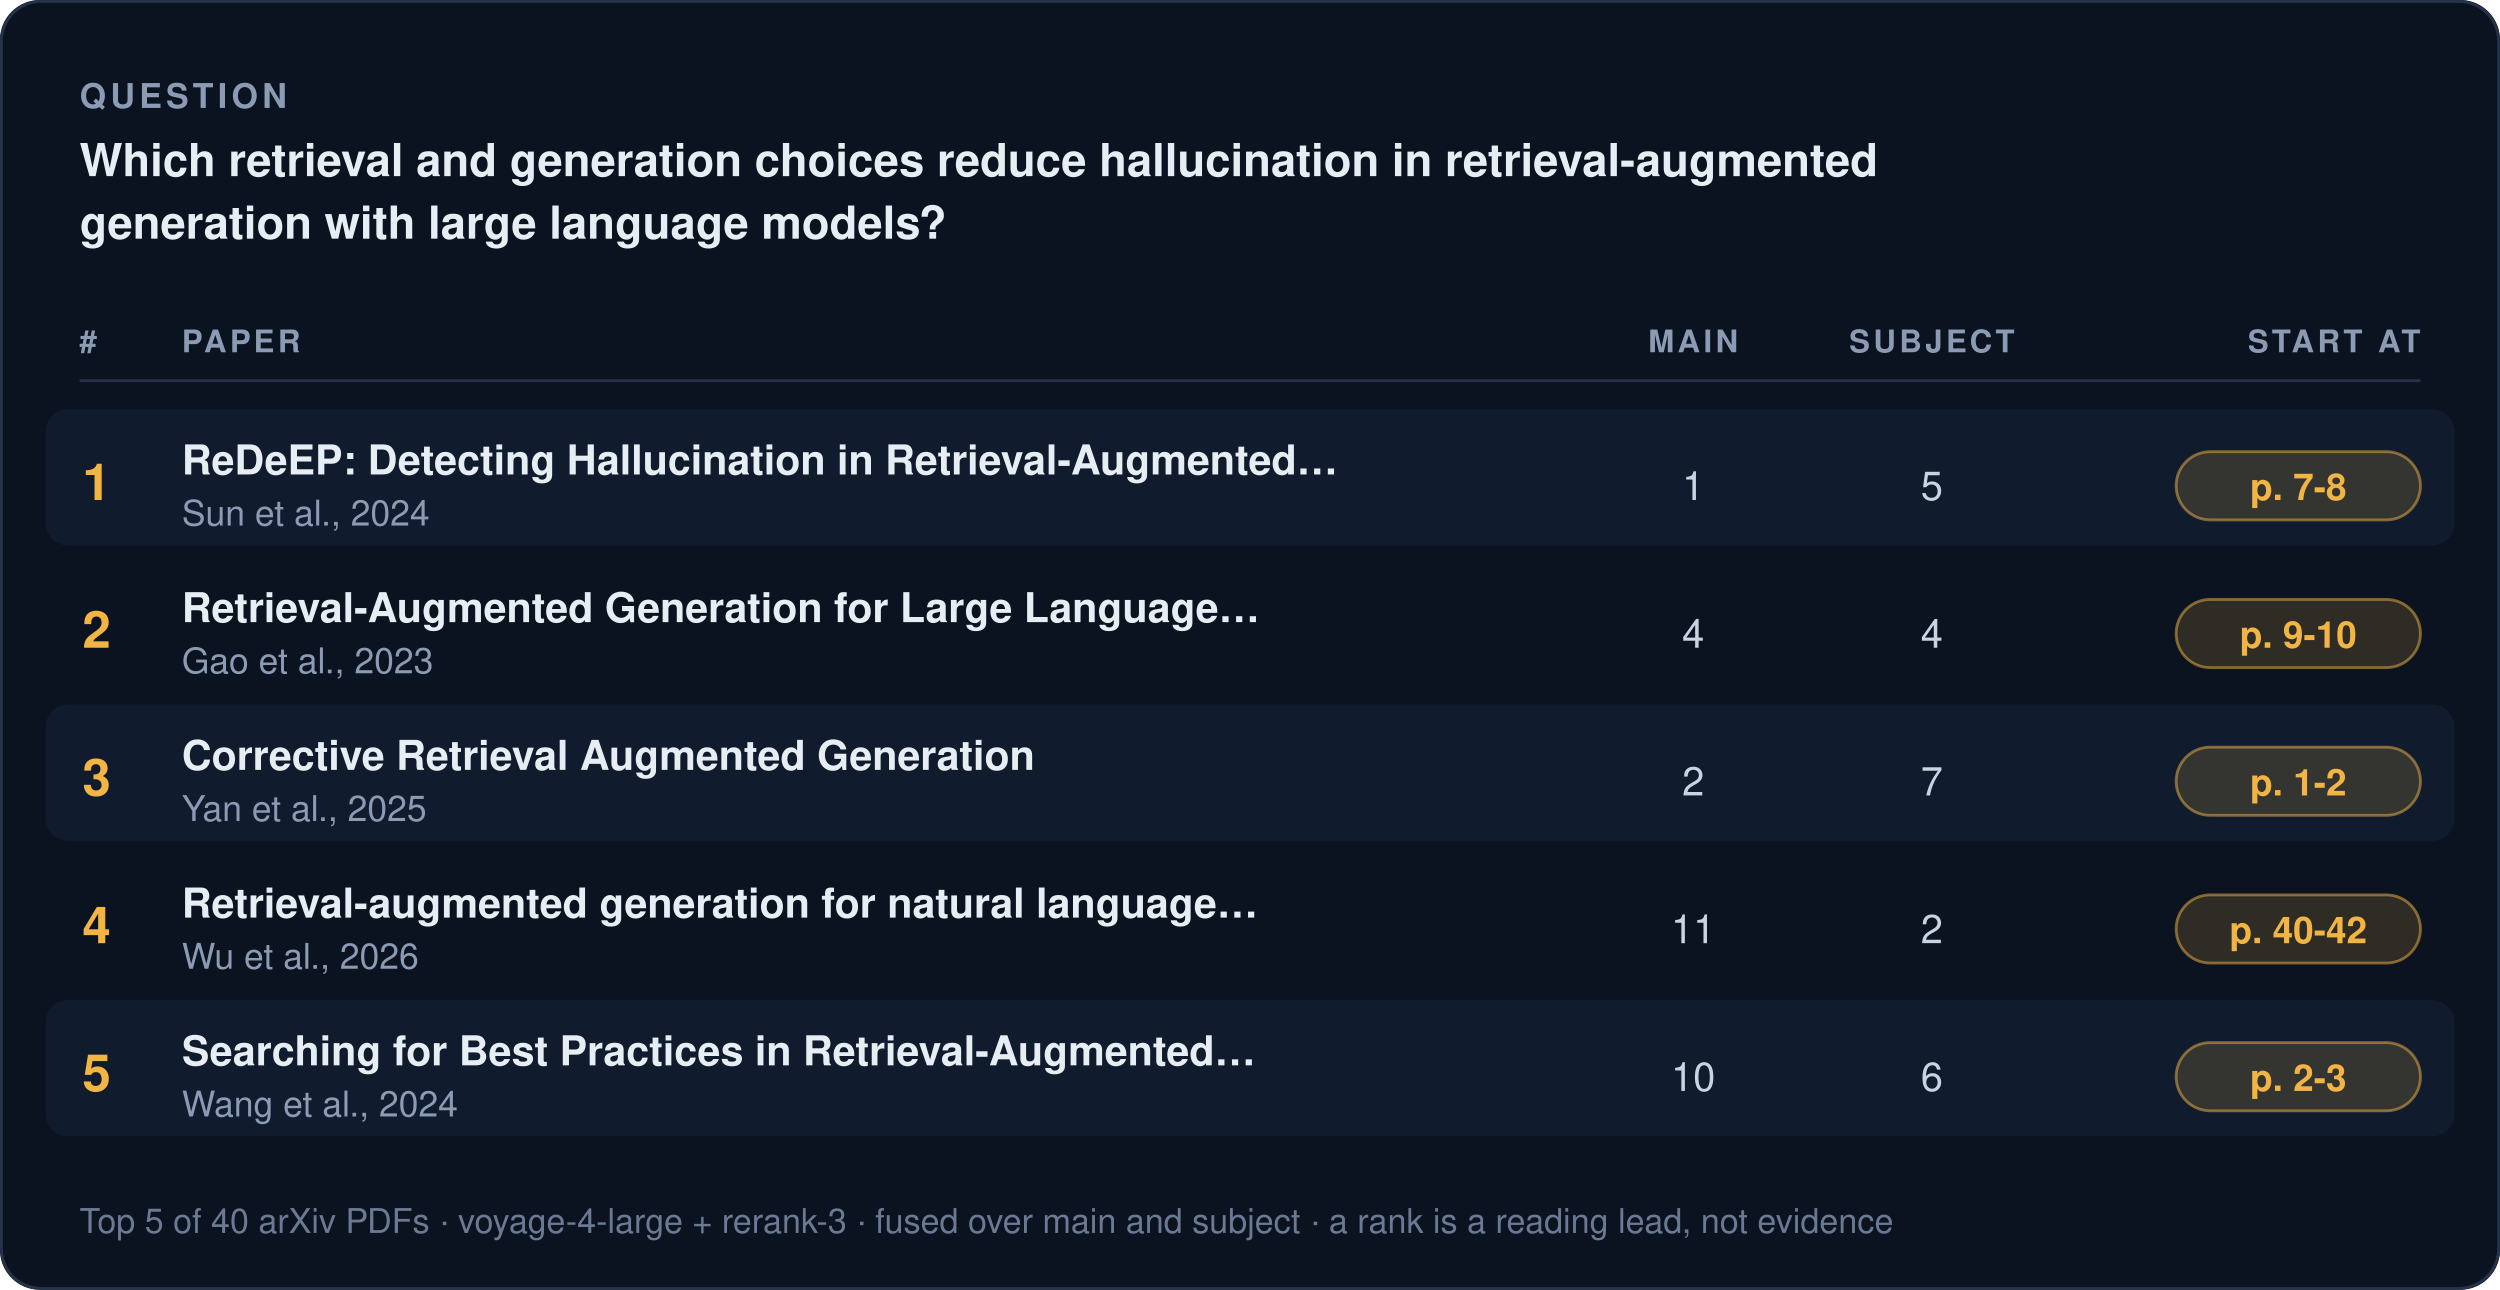
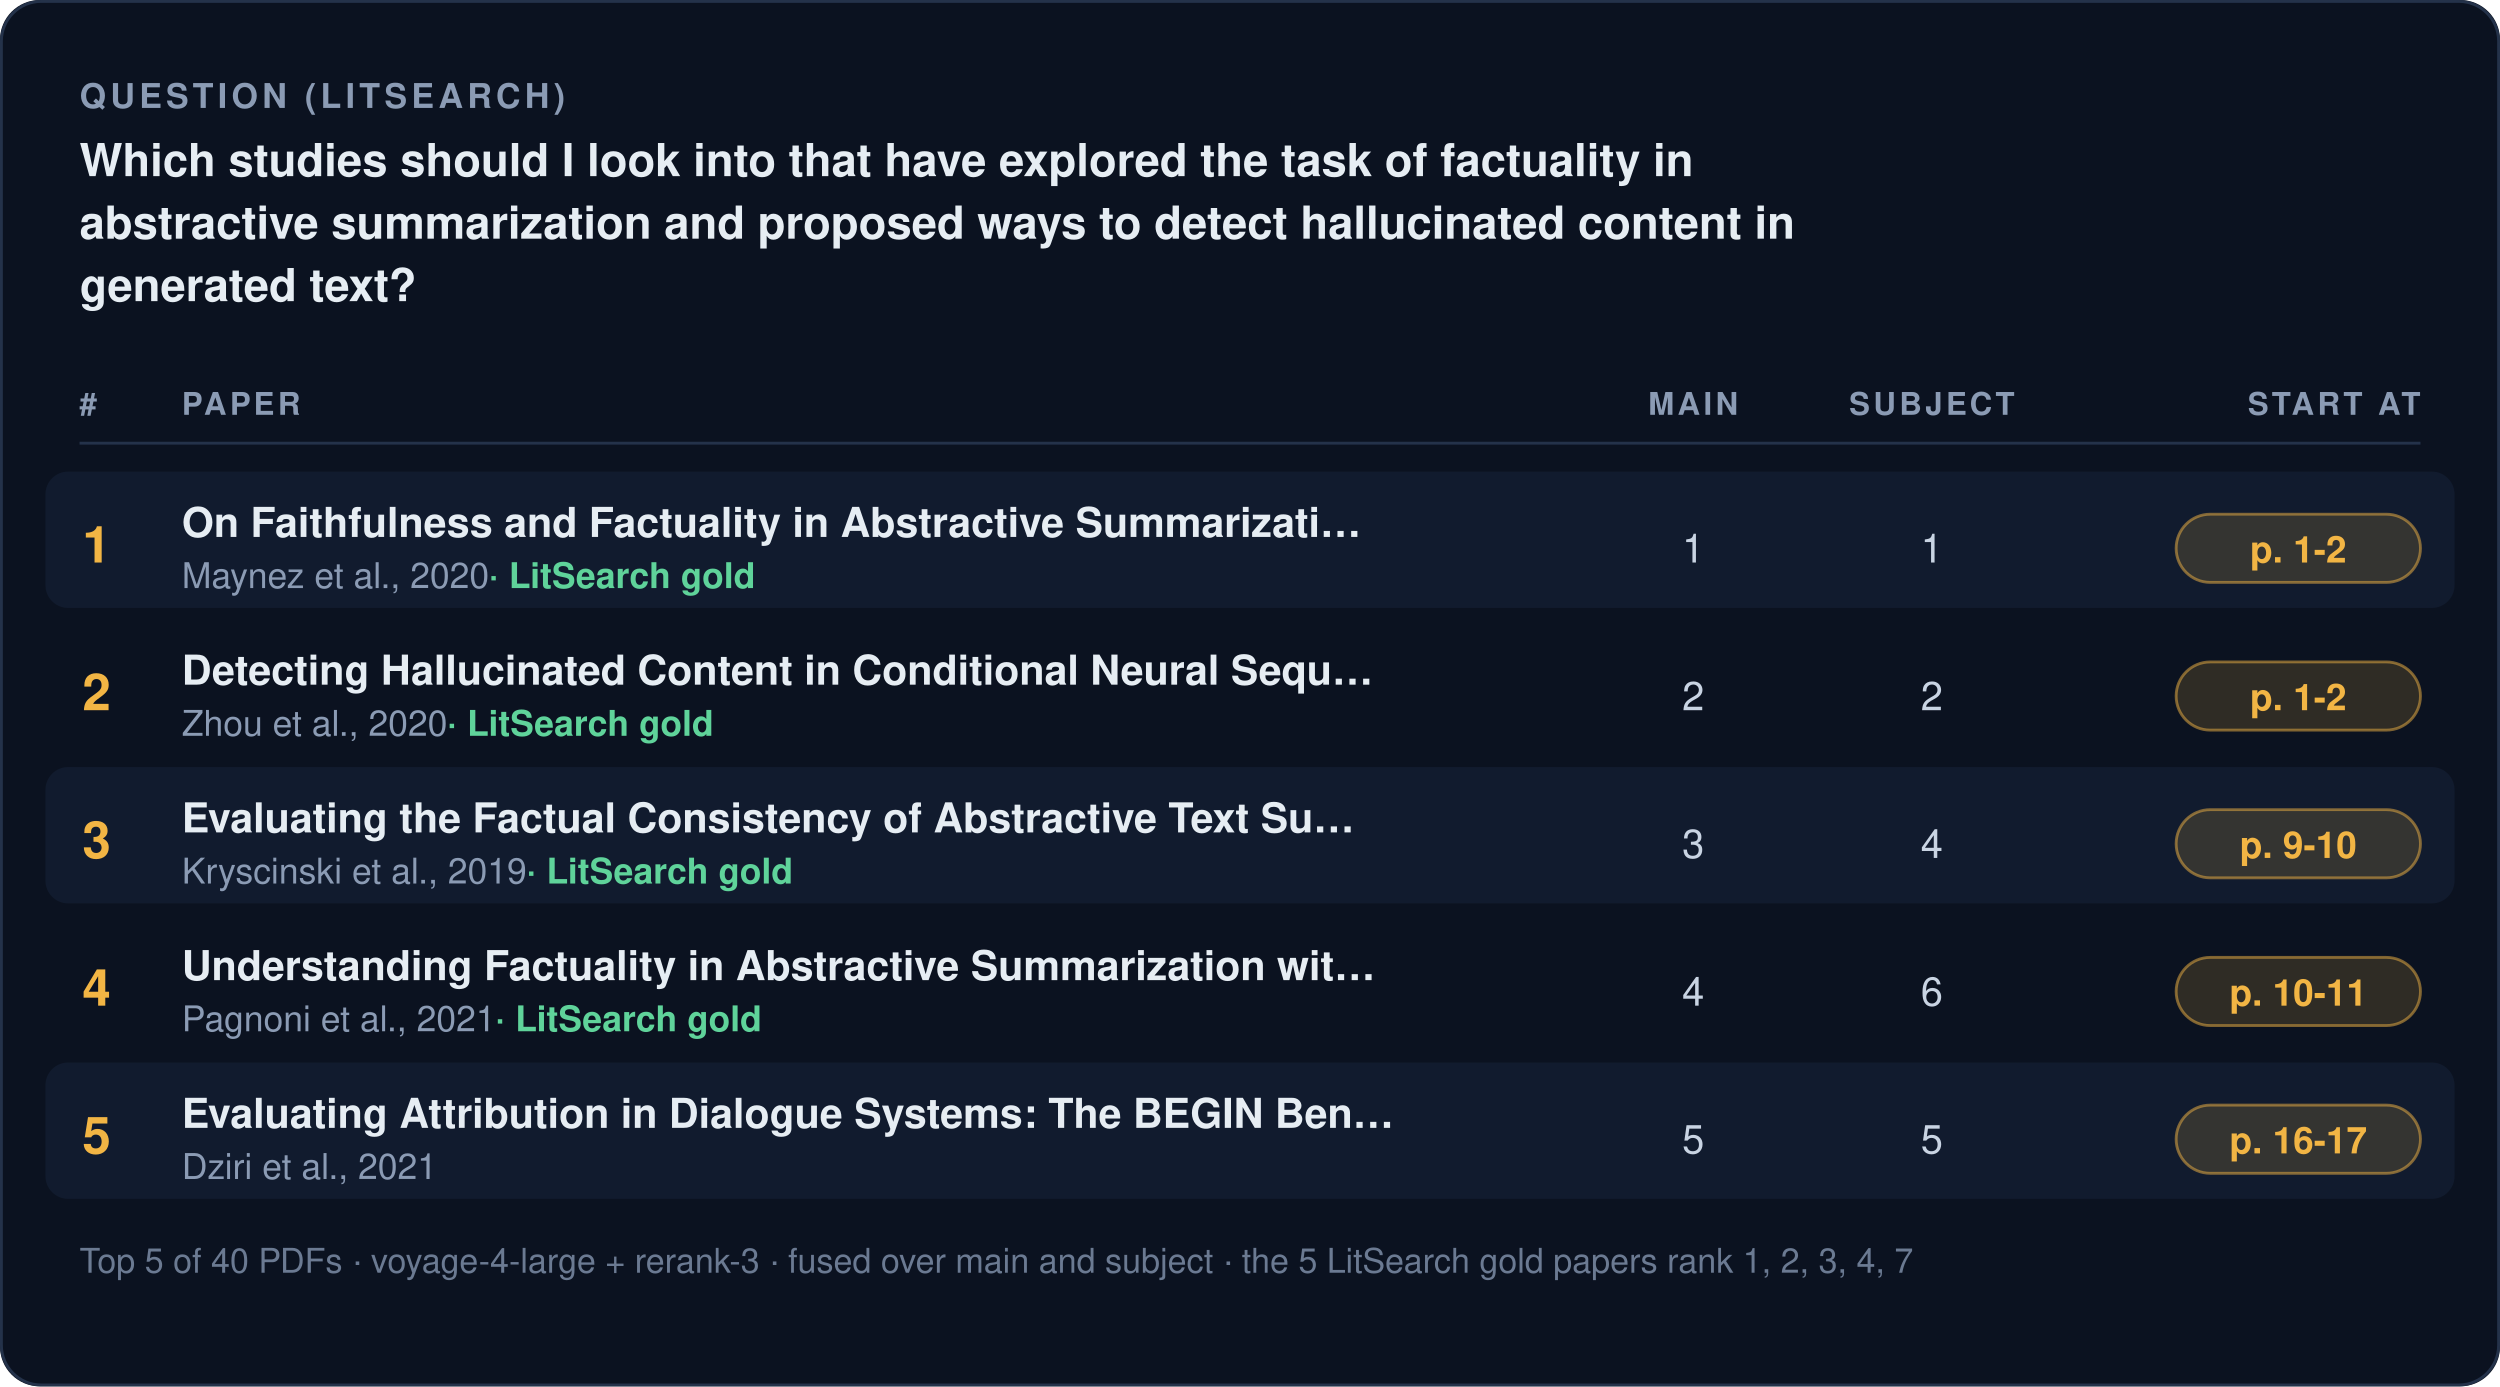
- <svg xmlns="http://www.w3.org/2000/svg" viewBox="0 0 880 454" width="880" height="454" font-family="-apple-system, BlinkMacSystemFont, 'Segoe UI', Helvetica, Arial, sans-serif">
-   <rect width="880" height="454" rx="14" fill="#0b1220" />
-   <rect x="0.5" y="0.5" width="879" height="453" rx="14" fill="none" stroke="#24324a" />
-   <text x="28" y="38" fill="#8b9bb4" font-size="12" letter-spacing="1.5" font-weight="600">QUESTION</text>
-   <text x="28" y="62" fill="#e6edf3" font-size="16" font-weight="600">Which retrieval and generation choices reduce hallucination in retrieval-augmented</text>
-   <text x="28" y="84" fill="#e6edf3" font-size="16" font-weight="600">generation with large language models?</text>
-   <line x1="28" y1="134" x2="852" y2="134" stroke="#24324a" />
-   <text x="28" y="124" fill="#8b9bb4" font-size="11" letter-spacing="1.2" font-weight="600" text-anchor="start">#</text>
-   <text x="64" y="124" fill="#8b9bb4" font-size="11" letter-spacing="1.2" font-weight="600" text-anchor="start">PAPER</text>
-   <text x="596" y="124" fill="#8b9bb4" font-size="11" letter-spacing="1.2" font-weight="600" text-anchor="middle">MAIN</text>
-   <text x="680" y="124" fill="#8b9bb4" font-size="11" letter-spacing="1.2" font-weight="600" text-anchor="middle">SUBJECT</text>
-   <text x="852" y="124" fill="#8b9bb4" font-size="11" letter-spacing="1.2" font-weight="600" text-anchor="end">START AT</text>
-   <rect x="16" y="144" width="848" height="48" rx="8" fill="#111b2e" />
-   <text x="34" y="176" fill="#F2B544" font-size="18" font-weight="700" text-anchor="middle">1</text>
-   <text x="64" y="167" fill="#e6edf3" font-size="14.5" font-weight="600">ReDeEP: Detecting Hallucination in Retrieval-Augmented…</text>
-   <text x="64" y="185" fill="#8b9bb4" font-size="12.5">Sun et al., 2024</text>
-   <text x="596" y="176" fill="#c9d4e3" font-size="14" text-anchor="middle">1</text>
-   <text x="680" y="176" fill="#c9d4e3" font-size="14" text-anchor="middle">5</text>
-   <rect x="766" y="159" width="86" height="24" rx="12" fill="#F2B544" fill-opacity="0.16" stroke="#F2B544" stroke-opacity="0.5" />
-   <text x="809" y="176" fill="#F2B544" font-size="13" font-weight="600" text-anchor="middle">p. 7-8</text>
-   <text x="34" y="228" fill="#F2B544" font-size="18" font-weight="700" text-anchor="middle">2</text>
-   <text x="64" y="219" fill="#e6edf3" font-size="14.5" font-weight="600">Retrieval-Augmented Generation for Large Language…</text>
-   <text x="64" y="237" fill="#8b9bb4" font-size="12.5">Gao et al., 2023</text>
-   <text x="596" y="228" fill="#c9d4e3" font-size="14" text-anchor="middle">4</text>
-   <text x="680" y="228" fill="#c9d4e3" font-size="14" text-anchor="middle">4</text>
-   <rect x="766" y="211" width="86" height="24" rx="12" fill="#F2B544" fill-opacity="0.16" stroke="#F2B544" stroke-opacity="0.5" />
-   <text x="809" y="228" fill="#F2B544" font-size="13" font-weight="600" text-anchor="middle">p. 9-10</text>
-   <rect x="16" y="248" width="848" height="48" rx="8" fill="#111b2e" />
-   <text x="34" y="280" fill="#F2B544" font-size="18" font-weight="700" text-anchor="middle">3</text>
-   <text x="64" y="271" fill="#e6edf3" font-size="14.5" font-weight="600">Corrective Retrieval Augmented Generation</text>
-   <text x="64" y="289" fill="#8b9bb4" font-size="12.5">Yan et al., 2025</text>
-   <text x="596" y="280" fill="#c9d4e3" font-size="14" text-anchor="middle">2</text>
-   <text x="680" y="280" fill="#c9d4e3" font-size="14" text-anchor="middle">7</text>
-   <rect x="766" y="263" width="86" height="24" rx="12" fill="#F2B544" fill-opacity="0.16" stroke="#F2B544" stroke-opacity="0.5" />
-   <text x="809" y="280" fill="#F2B544" font-size="13" font-weight="600" text-anchor="middle">p. 1-2</text>
-   <text x="34" y="332" fill="#F2B544" font-size="18" font-weight="700" text-anchor="middle">4</text>
-   <text x="64" y="323" fill="#e6edf3" font-size="14.5" font-weight="600">Retrieval-augmented generation for natural language…</text>
-   <text x="64" y="341" fill="#8b9bb4" font-size="12.5">Wu et al., 2026</text>
-   <text x="596" y="332" fill="#c9d4e3" font-size="14" text-anchor="middle">11</text>
-   <text x="680" y="332" fill="#c9d4e3" font-size="14" text-anchor="middle">2</text>
-   <rect x="766" y="315" width="86" height="24" rx="12" fill="#F2B544" fill-opacity="0.16" stroke="#F2B544" stroke-opacity="0.5" />
-   <text x="809" y="332" fill="#F2B544" font-size="13" font-weight="600" text-anchor="middle">p. 40-42</text>
-   <rect x="16" y="352" width="848" height="48" rx="8" fill="#111b2e" />
-   <text x="34" y="384" fill="#F2B544" font-size="18" font-weight="700" text-anchor="middle">5</text>
-   <text x="64" y="375" fill="#e6edf3" font-size="14.5" font-weight="600">Searching for Best Practices in Retrieval-Augmented…</text>
-   <text x="64" y="393" fill="#8b9bb4" font-size="12.5">Wang et al., 2024</text>
-   <text x="596" y="384" fill="#c9d4e3" font-size="14" text-anchor="middle">10</text>
-   <text x="680" y="384" fill="#c9d4e3" font-size="14" text-anchor="middle">6</text>
-   <rect x="766" y="367" width="86" height="24" rx="12" fill="#F2B544" fill-opacity="0.16" stroke="#F2B544" stroke-opacity="0.5" />
-   <text x="809" y="384" fill="#F2B544" font-size="13" font-weight="600" text-anchor="middle">p. 2-3</text>
-   <text x="28" y="434" fill="#6b7a92" font-size="12">Top 5 of 40 arXiv PDFs · voyage-4-large + rerank-3 · fused over main and subject · a rank is a reading lead, not evidence</text>
+ <svg xmlns="http://www.w3.org/2000/svg" viewBox="0 0 880 488" width="880" height="488" font-family="-apple-system, BlinkMacSystemFont, 'Segoe UI', Helvetica, Arial, sans-serif">
+   <rect width="880" height="488" rx="14" fill="#0b1220" />
+   <rect x="0.5" y="0.5" width="879" height="487" rx="14" fill="none" stroke="#24324a" />
+   <text x="28" y="38" fill="#8b9bb4" font-size="12" letter-spacing="1.5" font-weight="600">QUESTION (LITSEARCH)</text>
+   <text x="28" y="62" fill="#e6edf3" font-size="16" font-weight="600">Which studies should I look into that have explored the task of factuality in</text>
+   <text x="28" y="84" fill="#e6edf3" font-size="16" font-weight="600">abstractive summarization and proposed ways to detect hallucinated content in</text>
+   <text x="28" y="106" fill="#e6edf3" font-size="16" font-weight="600">generated text?</text>
+   <line x1="28" y1="156" x2="852" y2="156" stroke="#24324a" />
+   <text x="28" y="146" fill="#8b9bb4" font-size="11" letter-spacing="1.2" font-weight="600" text-anchor="start">#</text>
+   <text x="64" y="146" fill="#8b9bb4" font-size="11" letter-spacing="1.2" font-weight="600" text-anchor="start">PAPER</text>
+   <text x="596" y="146" fill="#8b9bb4" font-size="11" letter-spacing="1.2" font-weight="600" text-anchor="middle">MAIN</text>
+   <text x="680" y="146" fill="#8b9bb4" font-size="11" letter-spacing="1.2" font-weight="600" text-anchor="middle">SUBJECT</text>
+   <text x="852" y="146" fill="#8b9bb4" font-size="11" letter-spacing="1.2" font-weight="600" text-anchor="end">START AT</text>
+   <rect x="16" y="166" width="848" height="48" rx="8" fill="#111b2e" />
+   <text x="34" y="198" fill="#F2B544" font-size="18" font-weight="700" text-anchor="middle">1</text>
+   <text x="64" y="189" fill="#e6edf3" font-size="14.5" font-weight="600">On Faithfulness and Factuality in Abstractive Summarizati…</text>
+   <text x="64" y="207" fill="#8b9bb4" font-size="12.5">Maynez et al., 2020<tspan fill="#5fd39a" font-weight="600">  ·  LitSearch gold</tspan>
+   </text>
+   <text x="596" y="198" fill="#c9d4e3" font-size="14" text-anchor="middle">1</text>
+   <text x="680" y="198" fill="#c9d4e3" font-size="14" text-anchor="middle">1</text>
+   <rect x="766" y="181" width="86" height="24" rx="12" fill="#F2B544" fill-opacity="0.16" stroke="#F2B544" stroke-opacity="0.5" />
+   <text x="809" y="198" fill="#F2B544" font-size="13" font-weight="600" text-anchor="middle">p. 1-2</text>
+   <text x="34" y="250" fill="#F2B544" font-size="18" font-weight="700" text-anchor="middle">2</text>
+   <text x="64" y="241" fill="#e6edf3" font-size="14.5" font-weight="600">Detecting Hallucinated Content in Conditional Neural Sequ…</text>
+   <text x="64" y="259" fill="#8b9bb4" font-size="12.5">Zhou et al., 2020<tspan fill="#5fd39a" font-weight="600">  ·  LitSearch gold</tspan>
+   </text>
+   <text x="596" y="250" fill="#c9d4e3" font-size="14" text-anchor="middle">2</text>
+   <text x="680" y="250" fill="#c9d4e3" font-size="14" text-anchor="middle">2</text>
+   <rect x="766" y="233" width="86" height="24" rx="12" fill="#F2B544" fill-opacity="0.16" stroke="#F2B544" stroke-opacity="0.5" />
+   <text x="809" y="250" fill="#F2B544" font-size="13" font-weight="600" text-anchor="middle">p. 1-2</text>
+   <rect x="16" y="270" width="848" height="48" rx="8" fill="#111b2e" />
+   <text x="34" y="302" fill="#F2B544" font-size="18" font-weight="700" text-anchor="middle">3</text>
+   <text x="64" y="293" fill="#e6edf3" font-size="14.5" font-weight="600">Evaluating the Factual Consistency of Abstractive Text Su…</text>
+   <text x="64" y="311" fill="#8b9bb4" font-size="12.5">Kryscinski et al., 2019<tspan fill="#5fd39a" font-weight="600">  ·  LitSearch gold</tspan>
+   </text>
+   <text x="596" y="302" fill="#c9d4e3" font-size="14" text-anchor="middle">3</text>
+   <text x="680" y="302" fill="#c9d4e3" font-size="14" text-anchor="middle">4</text>
+   <rect x="766" y="285" width="86" height="24" rx="12" fill="#F2B544" fill-opacity="0.16" stroke="#F2B544" stroke-opacity="0.5" />
+   <text x="809" y="302" fill="#F2B544" font-size="13" font-weight="600" text-anchor="middle">p. 9-10</text>
+   <text x="34" y="354" fill="#F2B544" font-size="18" font-weight="700" text-anchor="middle">4</text>
+   <text x="64" y="345" fill="#e6edf3" font-size="14.5" font-weight="600">Understanding Factuality in Abstractive Summarization wit…</text>
+   <text x="64" y="363" fill="#8b9bb4" font-size="12.5">Pagnoni et al., 2021<tspan fill="#5fd39a" font-weight="600">  ·  LitSearch gold</tspan>
+   </text>
+   <text x="596" y="354" fill="#c9d4e3" font-size="14" text-anchor="middle">4</text>
+   <text x="680" y="354" fill="#c9d4e3" font-size="14" text-anchor="middle">6</text>
+   <rect x="766" y="337" width="86" height="24" rx="12" fill="#F2B544" fill-opacity="0.16" stroke="#F2B544" stroke-opacity="0.5" />
+   <text x="809" y="354" fill="#F2B544" font-size="13" font-weight="600" text-anchor="middle">p. 10-11</text>
+   <rect x="16" y="374" width="848" height="48" rx="8" fill="#111b2e" />
+   <text x="34" y="406" fill="#F2B544" font-size="18" font-weight="700" text-anchor="middle">5</text>
+   <text x="64" y="397" fill="#e6edf3" font-size="14.5" font-weight="600">Evaluating Attribution in Dialogue Systems: The BEGIN Ben…</text>
+   <text x="64" y="415" fill="#8b9bb4" font-size="12.5">Dziri et al., 2021</text>
+   <text x="596" y="406" fill="#c9d4e3" font-size="14" text-anchor="middle">5</text>
+   <text x="680" y="406" fill="#c9d4e3" font-size="14" text-anchor="middle">5</text>
+   <rect x="766" y="389" width="86" height="24" rx="12" fill="#F2B544" fill-opacity="0.16" stroke="#F2B544" stroke-opacity="0.5" />
+   <text x="809" y="406" fill="#F2B544" font-size="13" font-weight="600" text-anchor="middle">p. 16-17</text>
+   <text x="28" y="448" fill="#6b7a92" font-size="12">Top 5 of 40 PDFs · voyage-4-large + rerank-3 · fused over main and subject · the 5 LitSearch gold papers rank 1, 2, 3, 4, 7</text>
</svg>
